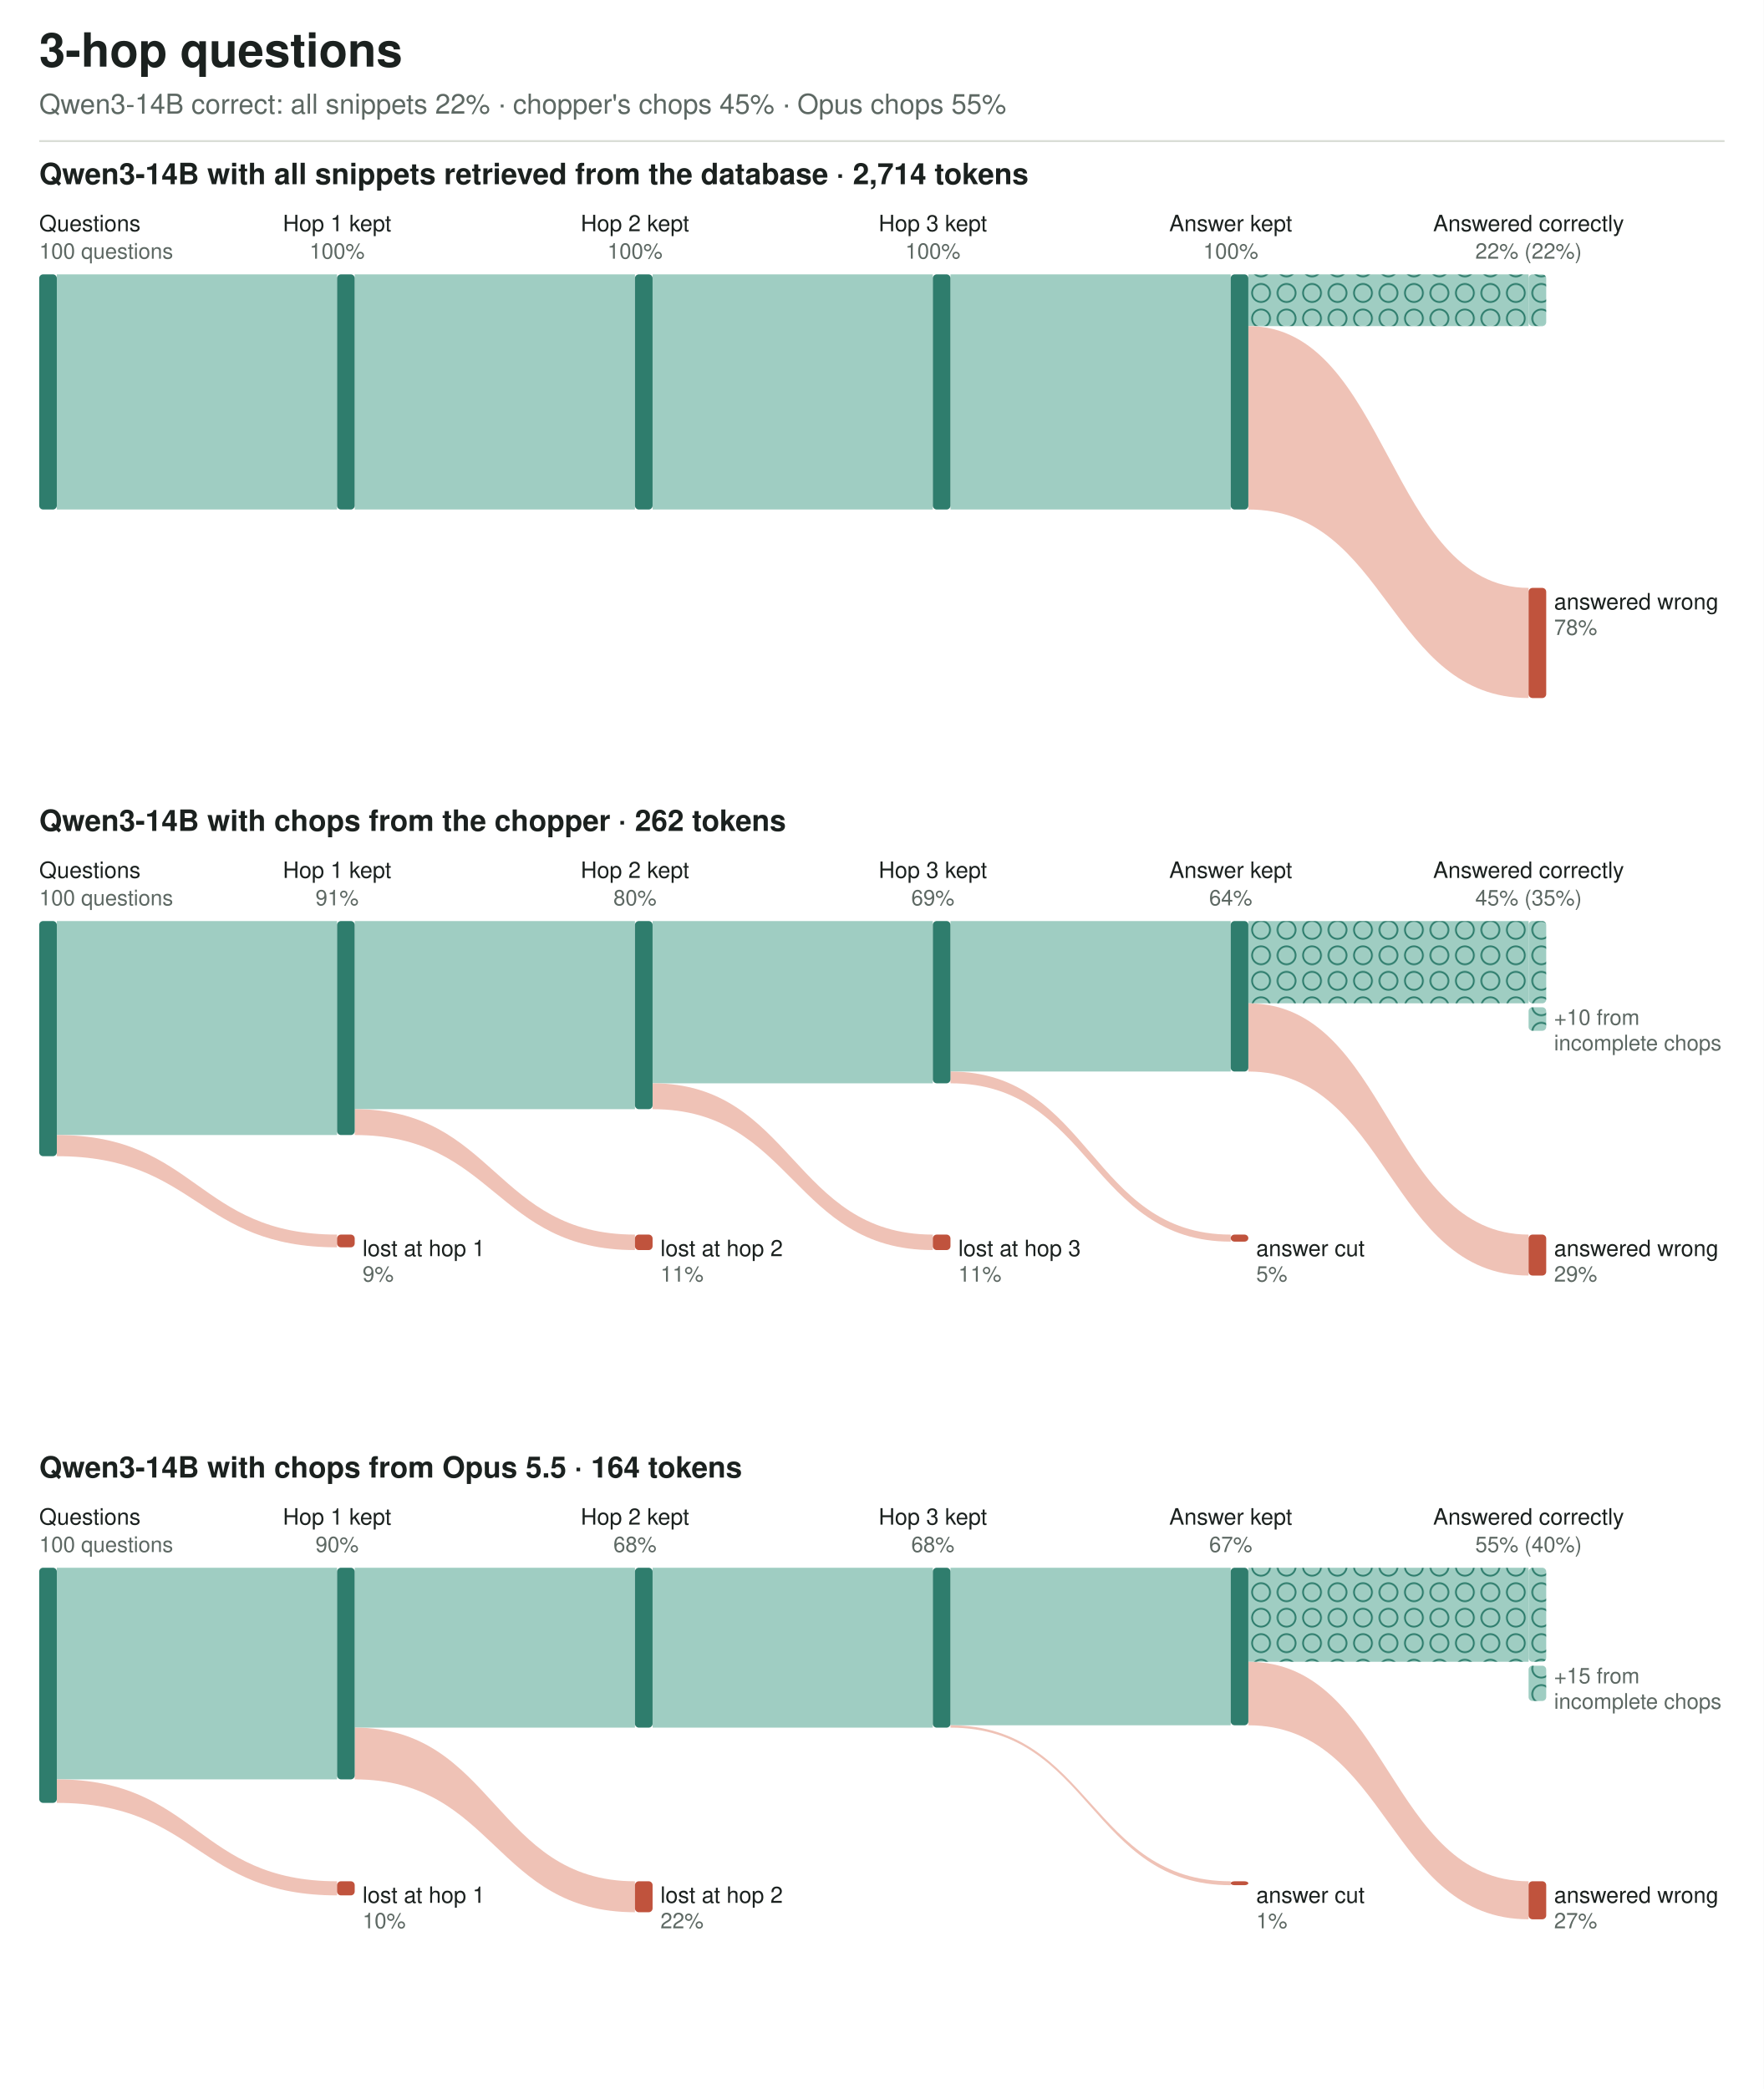
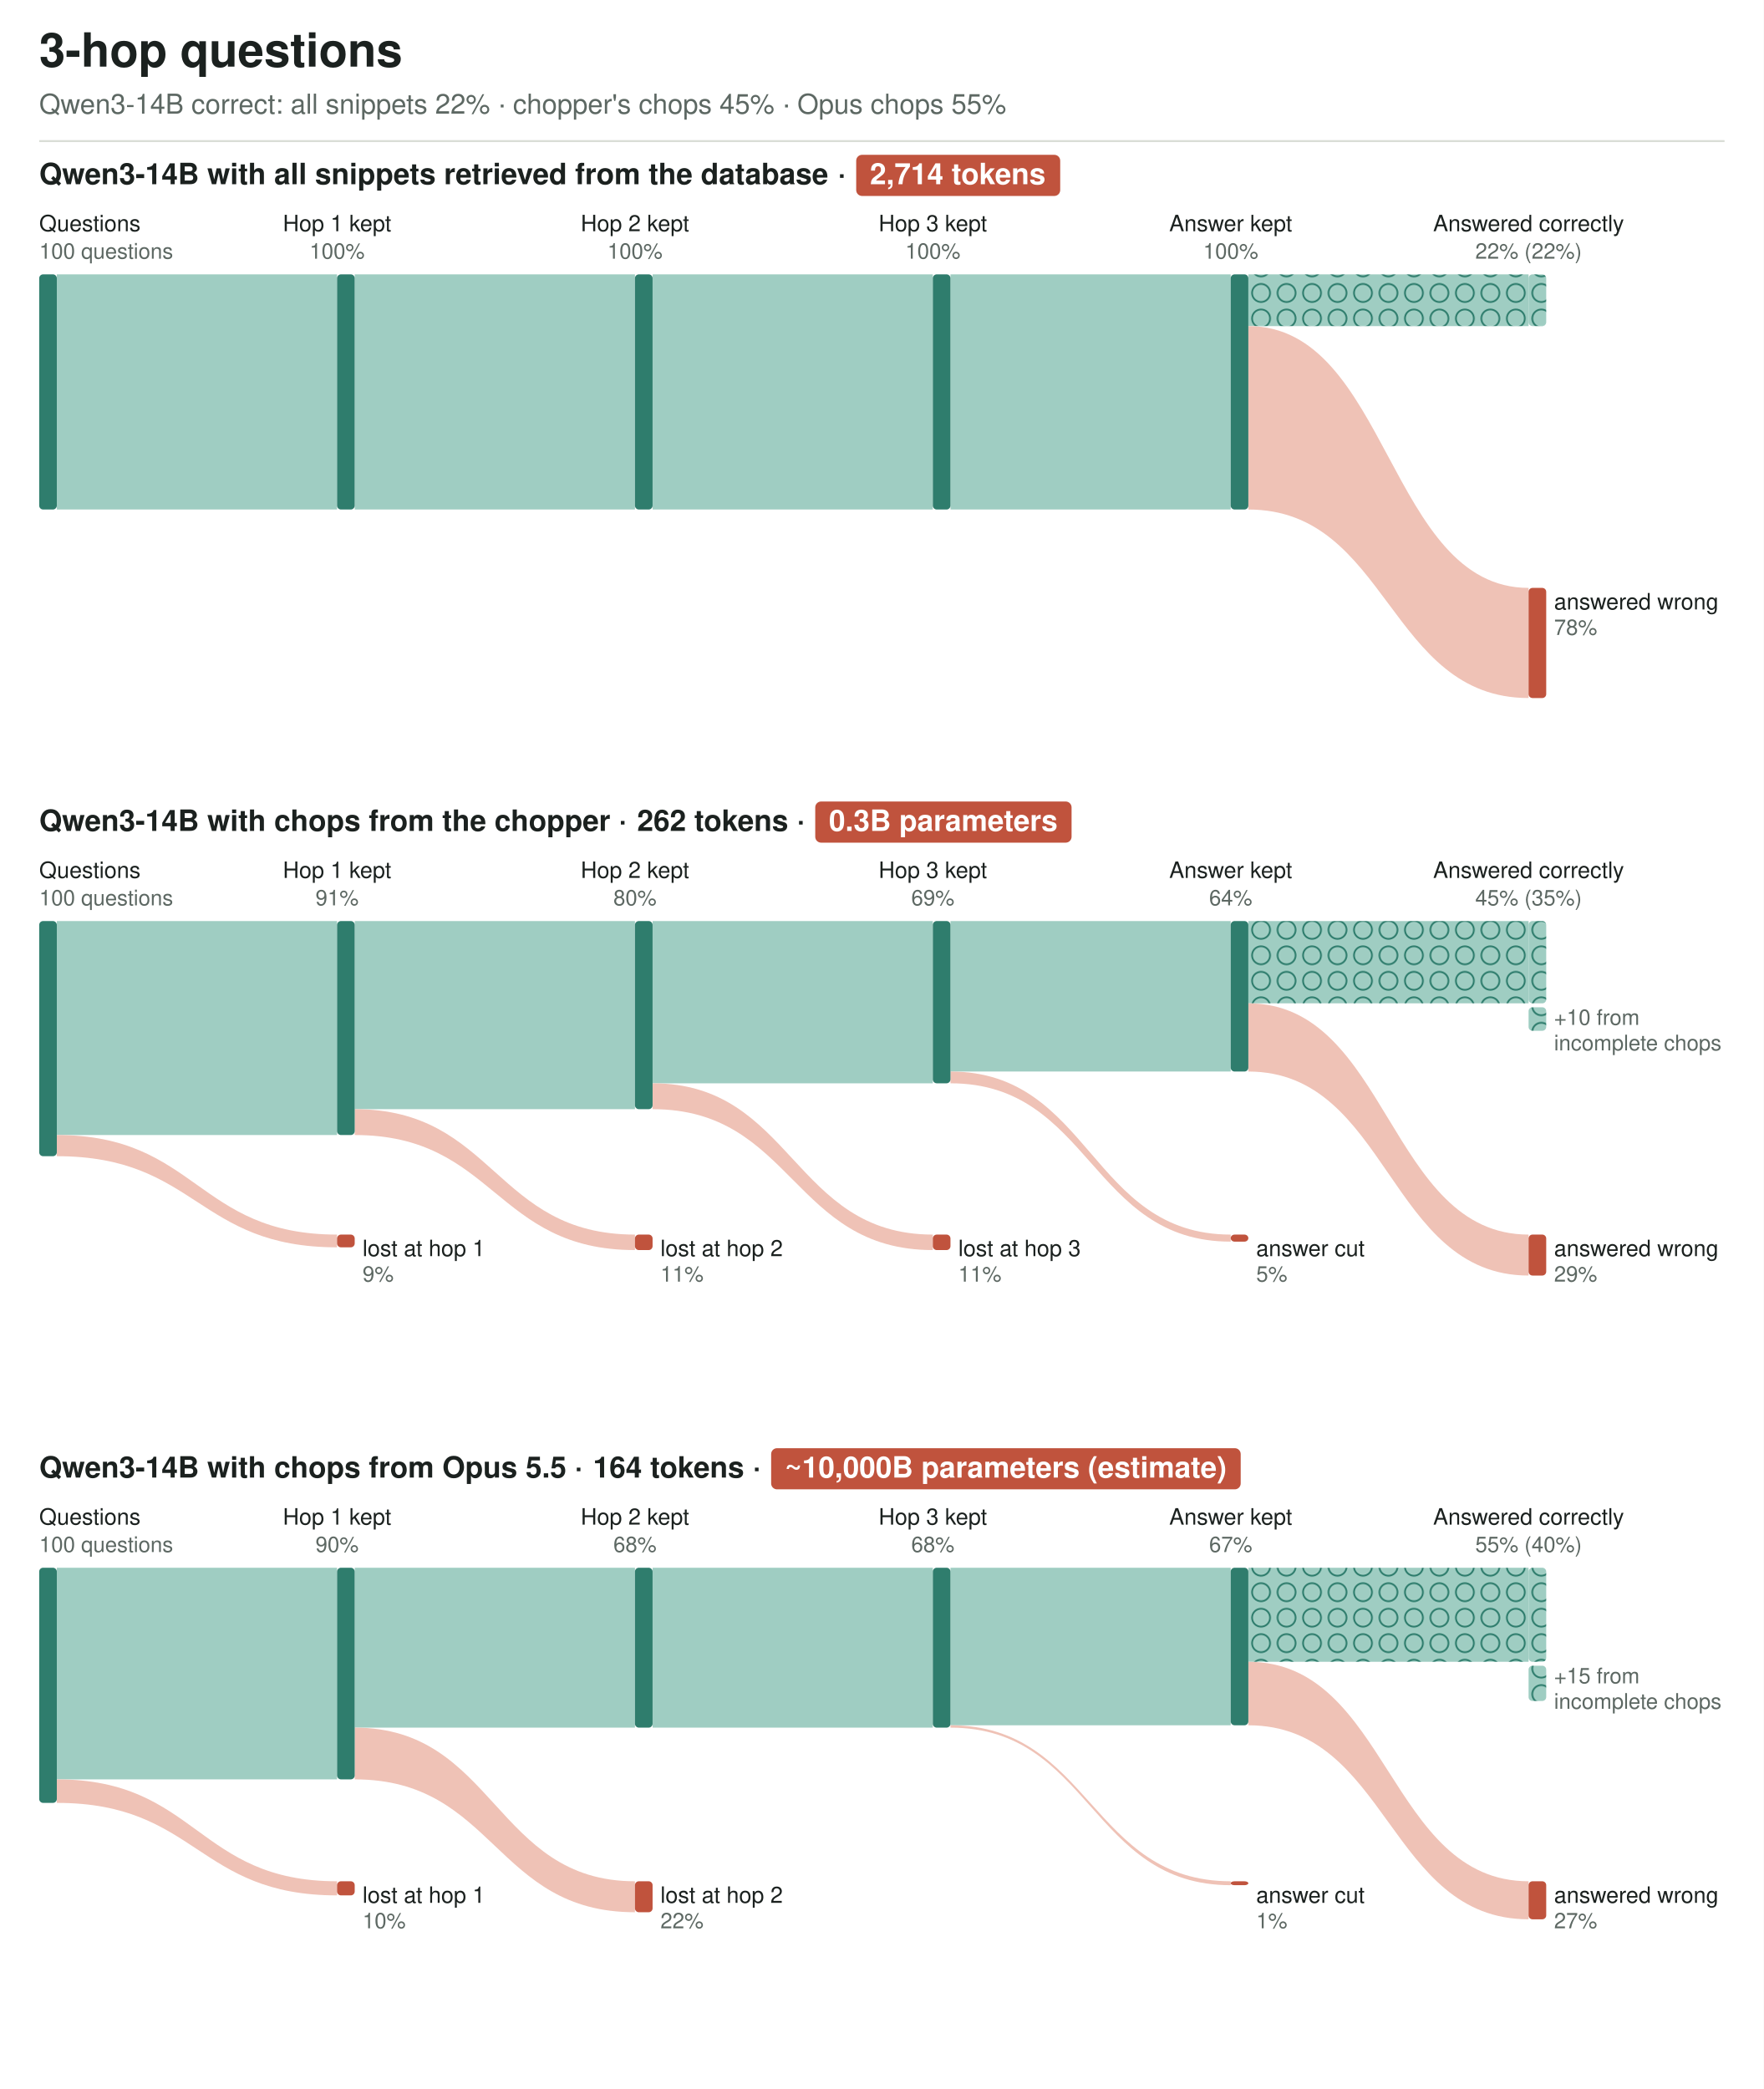
<svg xmlns="http://www.w3.org/2000/svg" viewBox="0 0 900 1066" width="900" font-family="Helvetica, Arial, sans-serif">
  <rect width="100%" height="100%" fill="#ffffff" />
  <defs>
    <pattern id="dots" width="13" height="13" patternUnits="userSpaceOnUse">
      <rect width="13" height="13" fill="#9fcdc2" />
      <circle cx="6.5" cy="6.5" r="4.6" fill="none" stroke="#2f7d6d" stroke-width="0.9" />
    </pattern>
  </defs>
  <text x="20" y="34" font-size="24" font-weight="700" fill="#1b211f">3-hop questions</text>
  <text x="20" y="58" font-size="14" fill="#5d6863">Qwen3-14B correct: all snippets 22% · chopper's chops 45% · Opus chops 55%</text>
  <line x1="20" y1="72" x2="880" y2="72" stroke="#d9ddd6" />
-   <text x="20" y="94" font-size="15" font-weight="700" fill="#1b211f">Qwen3-14B with all snippets retrieved from the database · 2,714 tokens</text>
+   <text x="20.0" y="94" font-size="15" font-weight="700" fill="#1b211f" xml:space="preserve">Qwen3-14B with all snippets retrieved from the database</text>
+   <text x="423.5" y="94" font-size="15" font-weight="700" fill="#1b211f" xml:space="preserve"> · </text>
+   <rect x="436.9" y="79" width="104.1" height="21" rx="3" fill="#c0533d" />
+   <text x="443.9" y="94" font-size="15" font-weight="700" fill="#ffffff">2,714 tokens</text>
  <path d="M29.0,140.0 C100.5,140.0 100.5,140.0 172.0,140.0 L172.0,260.0 C100.5,260.0 100.5,260.0 29.0,260.0 Z" fill="#9fcdc2" />
  <path d="M181.0,140.0 C252.5,140.0 252.5,140.0 324.0,140.0 L324.0,260.0 C252.5,260.0 252.5,260.0 181.0,260.0 Z" fill="#9fcdc2" />
  <path d="M333.0,140.0 C404.5,140.0 404.5,140.0 476.0,140.0 L476.0,260.0 C404.5,260.0 404.5,260.0 333.0,260.0 Z" fill="#9fcdc2" />
  <path d="M485.0,140.0 C556.5,140.0 556.5,140.0 628.0,140.0 L628.0,260.0 C556.5,260.0 556.5,260.0 485.0,260.0 Z" fill="#9fcdc2" />
  <path d="M637.0,140.0 C708.5,140.0 708.5,140.0 780.0,140.0 L780.0,166.4 C708.5,166.4 708.5,166.4 637.0,166.4 Z" fill="url(#dots)" />
  <path d="M637.0,166.4 C708.5,166.4 708.5,300.0 780.0,300.0 L780.0,356.2 C708.5,356.2 708.5,260.0 637.0,260.0 Z" fill="#efc2b6" />
  <rect x="780.0" y="300" width="9" height="56.2" fill="#c0533d" rx="2" />
  <text x="793.0" y="311" font-size="11.5" fill="#1b211f">answered wrong</text>
  <text x="793.0" y="324" font-size="11" fill="#5d6863">78%</text>
  <rect x="20.0" y="140" width="9" height="120.0" fill="#2f7d6d" rx="2" />
  <text x="20.0" y="118" font-size="11.5" text-anchor="start" fill="#1b211f">Questions</text>
  <text x="20.0" y="132" font-size="11" text-anchor="start" fill="#5d6863">100 questions</text>
  <rect x="172.0" y="140" width="9" height="120.0" fill="#2f7d6d" rx="2" />
  <text x="172.0" y="118" font-size="11.5" text-anchor="middle" fill="#1b211f">Hop 1 kept</text>
  <text x="172.0" y="132" font-size="11" text-anchor="middle" fill="#5d6863">100%</text>
  <rect x="324.0" y="140" width="9" height="120.0" fill="#2f7d6d" rx="2" />
  <text x="324.0" y="118" font-size="11.5" text-anchor="middle" fill="#1b211f">Hop 2 kept</text>
  <text x="324.0" y="132" font-size="11" text-anchor="middle" fill="#5d6863">100%</text>
  <rect x="476.0" y="140" width="9" height="120.0" fill="#2f7d6d" rx="2" />
  <text x="476.0" y="118" font-size="11.5" text-anchor="middle" fill="#1b211f">Hop 3 kept</text>
  <text x="476.0" y="132" font-size="11" text-anchor="middle" fill="#5d6863">100%</text>
  <rect x="628.0" y="140" width="9" height="120.0" fill="#2f7d6d" rx="2" />
  <text x="628.0" y="118" font-size="11.5" text-anchor="middle" fill="#1b211f">Answer kept</text>
  <text x="628.0" y="132" font-size="11" text-anchor="middle" fill="#5d6863">100%</text>
  <rect x="780.0" y="140" width="9" height="26.4" fill="url(#dots)" rx="2" />
  <text x="780.0" y="118" font-size="11.5" text-anchor="middle" fill="#1b211f">Answered correctly</text>
  <text x="780.0" y="132" font-size="11" text-anchor="middle" fill="#5d6863">22% (22%)</text>
-   <text x="20" y="424.0" font-size="15" font-weight="700" fill="#1b211f">Qwen3-14B with chops from the chopper · 262 tokens</text>
+   <text x="20.0" y="424.0" font-size="15" font-weight="700" fill="#1b211f" xml:space="preserve">Qwen3-14B with chops from the chopper</text>
+   <text x="311.7" y="424.0" font-size="15" font-weight="700" fill="#1b211f" xml:space="preserve"> · </text>
+   <text x="325.1" y="424.0" font-size="15" font-weight="700" fill="#1b211f" xml:space="preserve">262 tokens</text>
+   <text x="402.6" y="424.0" font-size="15" font-weight="700" fill="#1b211f" xml:space="preserve"> · </text>
+   <rect x="416.0" y="409.0" width="130.8" height="21" rx="3" fill="#c0533d" />
+   <text x="423.0" y="424.0" font-size="15" font-weight="700" fill="#ffffff">0.3B parameters</text>
  <path d="M29.0,470.0 C100.5,470.0 100.5,470.0 172.0,470.0 L172.0,579.2 C100.5,579.2 100.5,579.2 29.0,579.2 Z" fill="#9fcdc2" />
  <path d="M29.0,579.2 C100.5,579.2 100.5,630.0 172.0,630.0 L172.0,636.5 C100.5,636.5 100.5,590.0 29.0,590.0 Z" fill="#efc2b6" />
  <rect x="172.0" y="630.0" width="9" height="6.5" fill="#c0533d" rx="2" />
  <text x="185.0" y="641.0" font-size="11.5" fill="#1b211f">lost at hop 1</text>
  <text x="185.0" y="654.0" font-size="11" fill="#5d6863">9%</text>
  <path d="M181.0,470.0 C252.5,470.0 252.5,470.0 324.0,470.0 L324.0,566.0 C252.5,566.0 252.5,566.0 181.0,566.0 Z" fill="#9fcdc2" />
  <path d="M181.0,566.0 C252.5,566.0 252.5,630.0 324.0,630.0 L324.0,637.9 C252.5,637.9 252.5,579.2 181.0,579.2 Z" fill="#efc2b6" />
  <rect x="324.0" y="630.0" width="9" height="7.9" fill="#c0533d" rx="2" />
  <text x="337.0" y="641.0" font-size="11.5" fill="#1b211f">lost at hop 2</text>
  <text x="337.0" y="654.0" font-size="11" fill="#5d6863">11%</text>
  <path d="M333.0,470.0 C404.5,470.0 404.5,470.0 476.0,470.0 L476.0,552.8 C404.5,552.8 404.5,552.8 333.0,552.8 Z" fill="#9fcdc2" />
  <path d="M333.0,552.8 C404.5,552.8 404.5,630.0 476.0,630.0 L476.0,637.9 C404.5,637.9 404.5,566.0 333.0,566.0 Z" fill="#efc2b6" />
  <rect x="476.0" y="630.0" width="9" height="7.9" fill="#c0533d" rx="2" />
  <text x="489.0" y="641.0" font-size="11.5" fill="#1b211f">lost at hop 3</text>
  <text x="489.0" y="654.0" font-size="11" fill="#5d6863">11%</text>
  <path d="M485.0,470.0 C556.5,470.0 556.5,470.0 628.0,470.0 L628.0,546.8 C556.5,546.8 556.5,546.8 485.0,546.8 Z" fill="#9fcdc2" />
  <path d="M485.0,546.8 C556.5,546.8 556.5,630.0 628.0,630.0 L628.0,633.6 C556.5,633.6 556.5,552.8 485.0,552.8 Z" fill="#efc2b6" />
  <rect x="628.0" y="630.0" width="9" height="3.6" fill="#c0533d" rx="2" />
  <text x="641.0" y="641.0" font-size="11.5" fill="#1b211f">answer cut</text>
  <text x="641.0" y="654.0" font-size="11" fill="#5d6863">5%</text>
  <path d="M637.0,470.0 C708.5,470.0 708.5,470.0 780.0,470.0 L780.0,512.0 C708.5,512.0 708.5,512.0 637.0,512.0 Z" fill="url(#dots)" />
  <path d="M637.0,512.0 C708.5,512.0 708.5,630.0 780.0,630.0 L780.0,650.9 C708.5,650.9 708.5,546.8 637.0,546.8 Z" fill="#efc2b6" />
  <rect x="780.0" y="630.0" width="9" height="20.9" fill="#c0533d" rx="2" />
  <text x="793.0" y="641.0" font-size="11.5" fill="#1b211f">answered wrong</text>
  <text x="793.0" y="654.0" font-size="11" fill="#5d6863">29%</text>
  <rect x="20.0" y="470.0" width="9" height="120.0" fill="#2f7d6d" rx="2" />
  <text x="20.0" y="448.0" font-size="11.5" text-anchor="start" fill="#1b211f">Questions</text>
  <text x="20.0" y="462.0" font-size="11" text-anchor="start" fill="#5d6863">100 questions</text>
  <rect x="172.0" y="470.0" width="9" height="109.2" fill="#2f7d6d" rx="2" />
  <text x="172.0" y="448.0" font-size="11.5" text-anchor="middle" fill="#1b211f">Hop 1 kept</text>
  <text x="172.0" y="462.0" font-size="11" text-anchor="middle" fill="#5d6863">91%</text>
  <rect x="324.0" y="470.0" width="9" height="96.0" fill="#2f7d6d" rx="2" />
  <text x="324.0" y="448.0" font-size="11.5" text-anchor="middle" fill="#1b211f">Hop 2 kept</text>
  <text x="324.0" y="462.0" font-size="11" text-anchor="middle" fill="#5d6863">80%</text>
  <rect x="476.0" y="470.0" width="9" height="82.8" fill="#2f7d6d" rx="2" />
  <text x="476.0" y="448.0" font-size="11.5" text-anchor="middle" fill="#1b211f">Hop 3 kept</text>
  <text x="476.0" y="462.0" font-size="11" text-anchor="middle" fill="#5d6863">69%</text>
  <rect x="628.0" y="470.0" width="9" height="76.8" fill="#2f7d6d" rx="2" />
  <text x="628.0" y="448.0" font-size="11.5" text-anchor="middle" fill="#1b211f">Answer kept</text>
  <text x="628.0" y="462.0" font-size="11" text-anchor="middle" fill="#5d6863">64%</text>
  <rect x="780.0" y="470.0" width="9" height="42.0" fill="url(#dots)" rx="2" />
  <text x="780.0" y="448.0" font-size="11.5" text-anchor="middle" fill="#1b211f">Answered correctly</text>
  <text x="780.0" y="462.0" font-size="11" text-anchor="middle" fill="#5d6863">45% (35%)</text>
  <rect x="780.0" y="514.0" width="9" height="12.0" fill="url(#dots)" rx="2" />
  <text x="793.0" y="523.0" font-size="11" fill="#5d6863">+10 from</text>
  <text x="793.0" y="536.0" font-size="11" fill="#5d6863">incomplete chops</text>
-   <text x="20" y="754.0" font-size="15" font-weight="700" fill="#1b211f">Qwen3-14B with chops from Opus 5.5 · 164 tokens</text>
+   <text x="20.0" y="754.0" font-size="15" font-weight="700" fill="#1b211f" xml:space="preserve">Qwen3-14B with chops from Opus 5.5</text>
+   <text x="289.2" y="754.0" font-size="15" font-weight="700" fill="#1b211f" xml:space="preserve"> · </text>
+   <text x="302.6" y="754.0" font-size="15" font-weight="700" fill="#1b211f" xml:space="preserve">164 tokens</text>
+   <text x="380.1" y="754.0" font-size="15" font-weight="700" fill="#1b211f" xml:space="preserve"> · </text>
+   <rect x="393.5" y="739.0" width="239.6" height="21" rx="3" fill="#c0533d" />
+   <text x="400.5" y="754.0" font-size="15" font-weight="700" fill="#ffffff">~10,000B parameters (estimate)</text>
  <path d="M29.0,800.0 C100.5,800.0 100.5,800.0 172.0,800.0 L172.0,908.0 C100.5,908.0 100.5,908.0 29.0,908.0 Z" fill="#9fcdc2" />
  <path d="M29.0,908.0 C100.5,908.0 100.5,960.0 172.0,960.0 L172.0,967.2 C100.5,967.2 100.5,920.0 29.0,920.0 Z" fill="#efc2b6" />
  <rect x="172.0" y="960.0" width="9" height="7.2" fill="#c0533d" rx="2" />
  <text x="185.0" y="971.0" font-size="11.5" fill="#1b211f">lost at hop 1</text>
  <text x="185.0" y="984.0" font-size="11" fill="#5d6863">10%</text>
  <path d="M181.0,800.0 C252.5,800.0 252.5,800.0 324.0,800.0 L324.0,881.6 C252.5,881.6 252.5,881.6 181.0,881.6 Z" fill="#9fcdc2" />
  <path d="M181.0,881.6 C252.5,881.6 252.5,960.0 324.0,960.0 L324.0,975.8 C252.5,975.8 252.5,908.0 181.0,908.0 Z" fill="#efc2b6" />
  <rect x="324.0" y="960.0" width="9" height="15.8" fill="#c0533d" rx="2" />
  <text x="337.0" y="971.0" font-size="11.5" fill="#1b211f">lost at hop 2</text>
  <text x="337.0" y="984.0" font-size="11" fill="#5d6863">22%</text>
  <path d="M333.0,800.0 C404.5,800.0 404.5,800.0 476.0,800.0 L476.0,881.6 C404.5,881.6 404.5,881.6 333.0,881.6 Z" fill="#9fcdc2" />
  <path d="M485.0,800.0 C556.5,800.0 556.5,800.0 628.0,800.0 L628.0,880.4 C556.5,880.4 556.5,880.4 485.0,880.4 Z" fill="#9fcdc2" />
  <path d="M485.0,880.4 C556.5,880.4 556.5,960.0 628.0,960.0 L628.0,962.0 C556.5,962.0 556.5,881.6 485.0,881.6 Z" fill="#efc2b6" />
  <rect x="628.0" y="960.0" width="9" height="2.0" fill="#c0533d" rx="2" />
  <text x="641.0" y="971.0" font-size="11.5" fill="#1b211f">answer cut</text>
  <text x="641.0" y="984.0" font-size="11" fill="#5d6863">1%</text>
  <path d="M637.0,800.0 C708.5,800.0 708.5,800.0 780.0,800.0 L780.0,848.0 C708.5,848.0 708.5,848.0 637.0,848.0 Z" fill="url(#dots)" />
  <path d="M637.0,848.0 C708.5,848.0 708.5,960.0 780.0,960.0 L780.0,979.4 C708.5,979.4 708.5,880.4 637.0,880.4 Z" fill="#efc2b6" />
  <rect x="780.0" y="960.0" width="9" height="19.4" fill="#c0533d" rx="2" />
  <text x="793.0" y="971.0" font-size="11.5" fill="#1b211f">answered wrong</text>
  <text x="793.0" y="984.0" font-size="11" fill="#5d6863">27%</text>
  <rect x="20.0" y="800.0" width="9" height="120.0" fill="#2f7d6d" rx="2" />
  <text x="20.0" y="778.0" font-size="11.5" text-anchor="start" fill="#1b211f">Questions</text>
  <text x="20.0" y="792.0" font-size="11" text-anchor="start" fill="#5d6863">100 questions</text>
  <rect x="172.0" y="800.0" width="9" height="108.0" fill="#2f7d6d" rx="2" />
  <text x="172.0" y="778.0" font-size="11.5" text-anchor="middle" fill="#1b211f">Hop 1 kept</text>
  <text x="172.0" y="792.0" font-size="11" text-anchor="middle" fill="#5d6863">90%</text>
  <rect x="324.0" y="800.0" width="9" height="81.6" fill="#2f7d6d" rx="2" />
  <text x="324.0" y="778.0" font-size="11.5" text-anchor="middle" fill="#1b211f">Hop 2 kept</text>
  <text x="324.0" y="792.0" font-size="11" text-anchor="middle" fill="#5d6863">68%</text>
  <rect x="476.0" y="800.0" width="9" height="81.6" fill="#2f7d6d" rx="2" />
  <text x="476.0" y="778.0" font-size="11.5" text-anchor="middle" fill="#1b211f">Hop 3 kept</text>
  <text x="476.0" y="792.0" font-size="11" text-anchor="middle" fill="#5d6863">68%</text>
  <rect x="628.0" y="800.0" width="9" height="80.4" fill="#2f7d6d" rx="2" />
  <text x="628.0" y="778.0" font-size="11.5" text-anchor="middle" fill="#1b211f">Answer kept</text>
  <text x="628.0" y="792.0" font-size="11" text-anchor="middle" fill="#5d6863">67%</text>
  <rect x="780.0" y="800.0" width="9" height="48.0" fill="url(#dots)" rx="2" />
  <text x="780.0" y="778.0" font-size="11.5" text-anchor="middle" fill="#1b211f">Answered correctly</text>
  <text x="780.0" y="792.0" font-size="11" text-anchor="middle" fill="#5d6863">55% (40%)</text>
  <rect x="780.0" y="850.0" width="9" height="18.0" fill="url(#dots)" rx="2" />
  <text x="793.0" y="859.0" font-size="11" fill="#5d6863">+15 from</text>
  <text x="793.0" y="872.0" font-size="11" fill="#5d6863">incomplete chops</text>
</svg>
